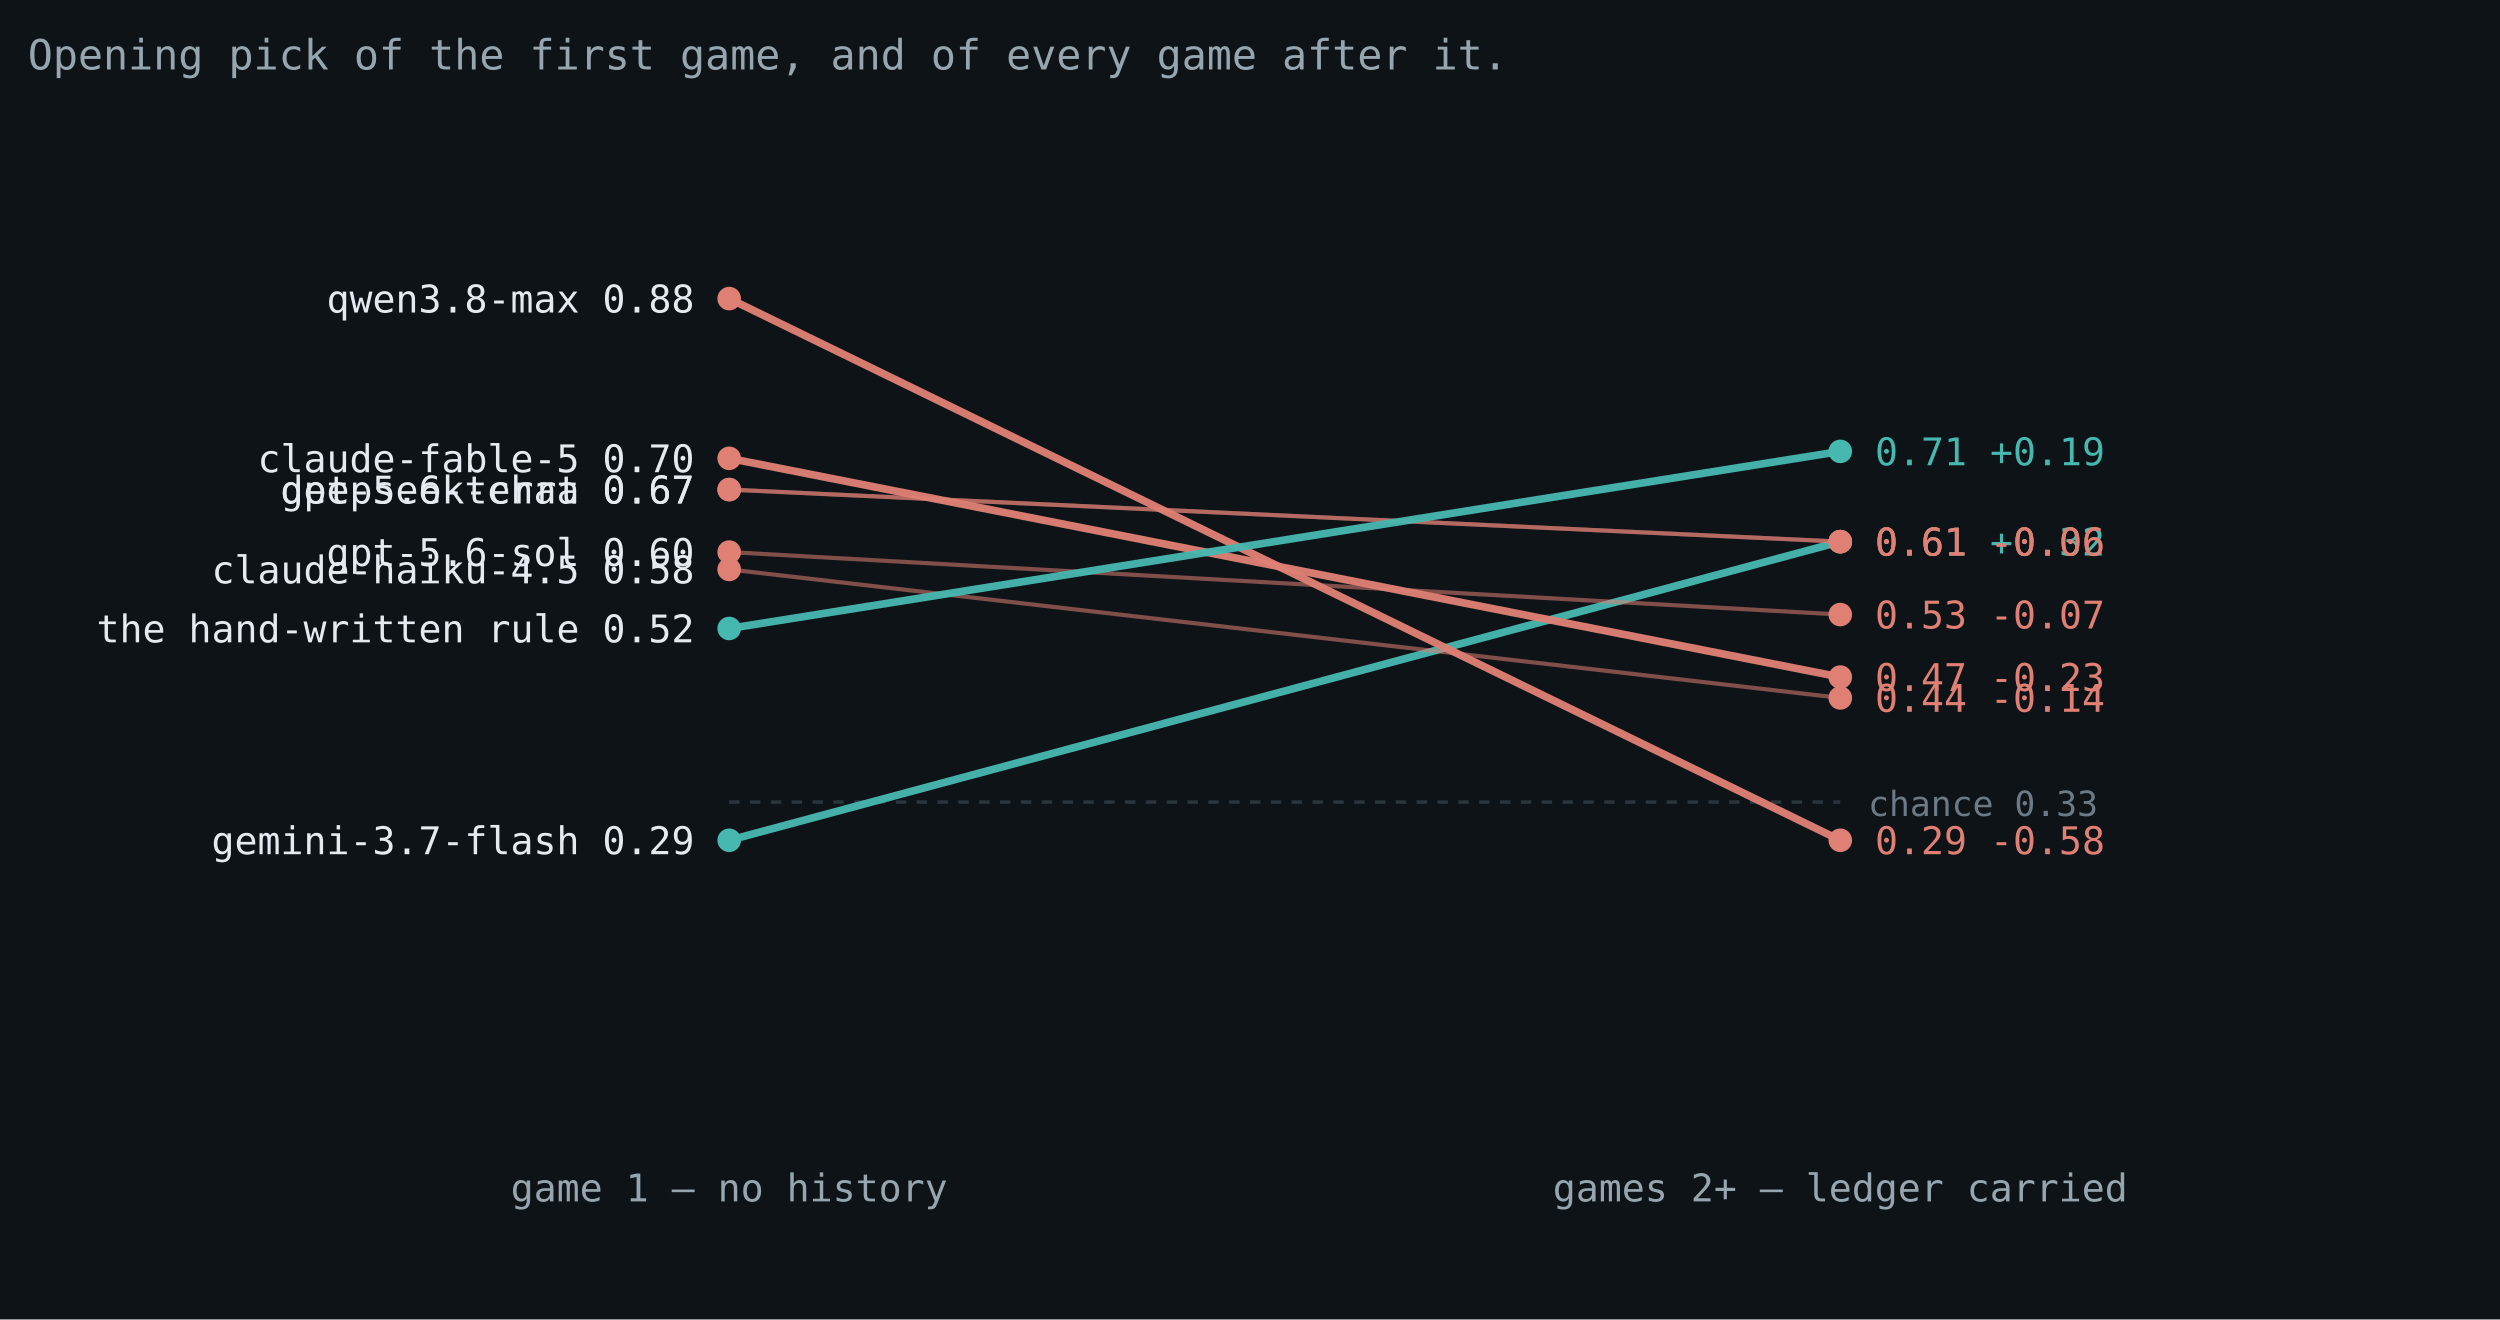
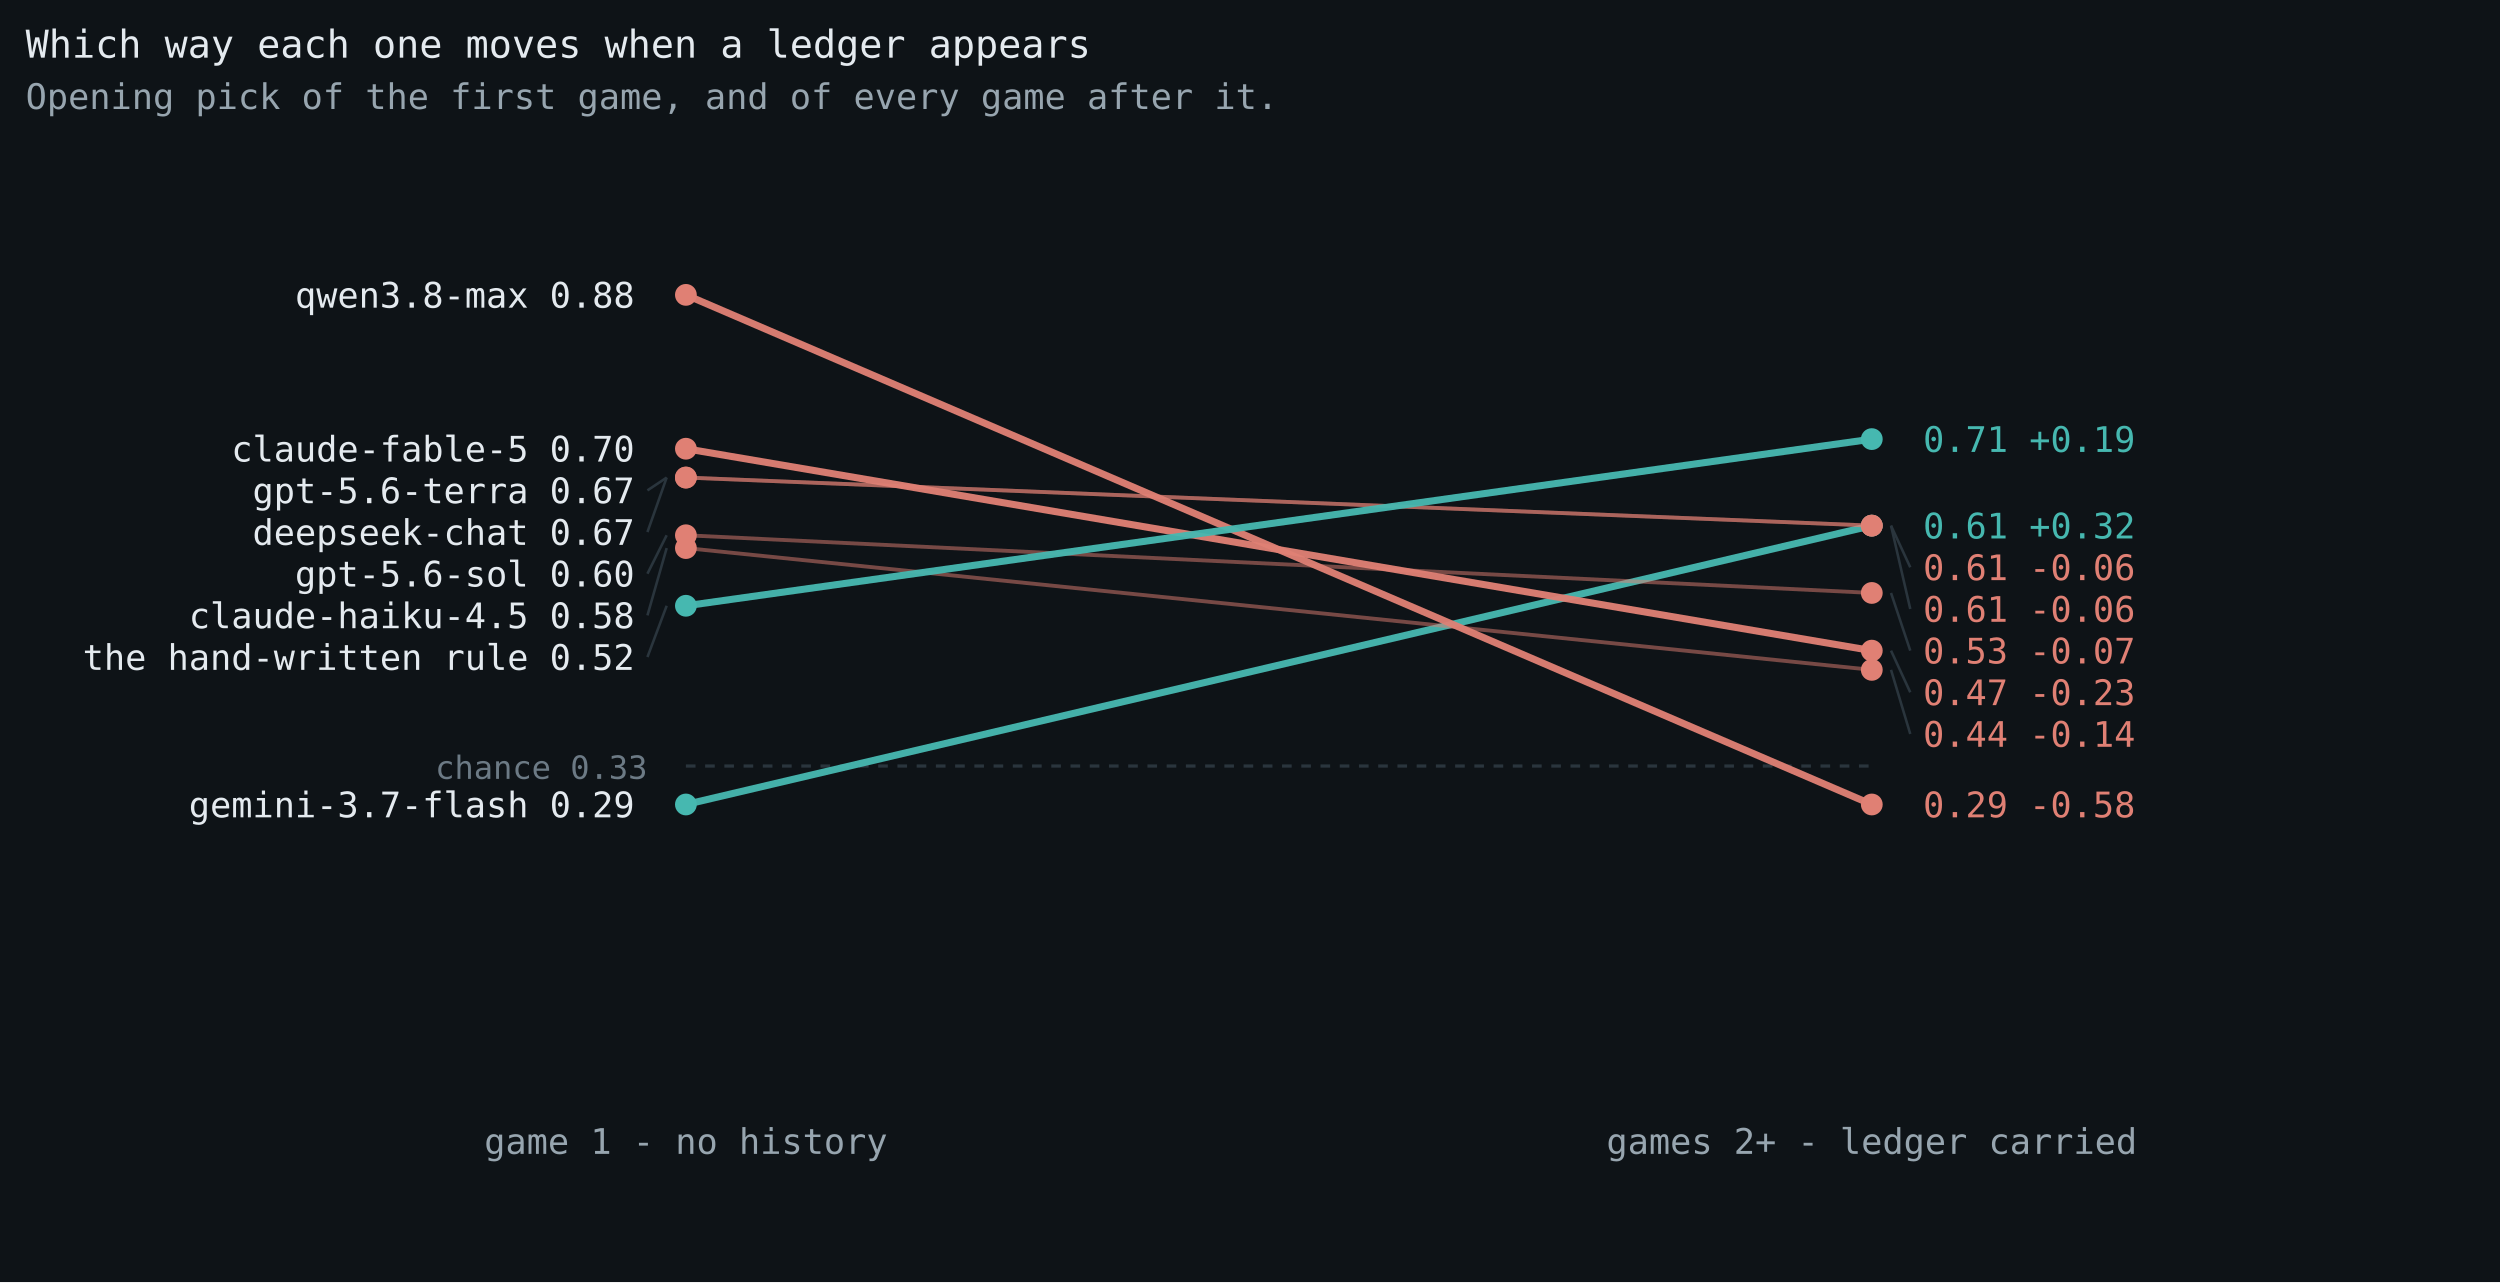
- <svg xmlns="http://www.w3.org/2000/svg" viewBox="0 0 720 380" width="720" height="380" font-family="ui-monospace,SFMono-Regular,Menlo,monospace">
-   <rect width="720" height="380" fill="#0E1317" />
-   <text x="8" y="20" font-size="12" fill="#97A5AF">Opening pick of the first game, and of every game after it.</text>
-   <line x1="210" y1="231" x2="530" y2="231" stroke="#2A353D" stroke-dasharray="3 3" />
-   <text x="538" y="235" font-size="10" fill="#6C7A85">chance 0.33</text>
-   <text x="210" y="346" font-size="11" fill="#97A5AF" text-anchor="middle">game 1 — no history</text>
-   <text x="530" y="346" font-size="11" fill="#97A5AF" text-anchor="middle">games 2+ — ledger carried</text>
-   <line x1="210" y1="242" x2="530" y2="156" stroke="#46B8B0" stroke-width="2.2" opacity="0.95" />
-   <circle cx="210" cy="242" r="3.4" fill="#46B8B0" />
-   <circle cx="530" cy="156" r="3.4" fill="#46B8B0" />
-   <text x="200" y="246" font-size="11" fill="#E4EAEF" text-anchor="end">gemini-3.7-flash  0.29</text>
-   <text x="540" y="160" font-size="11" fill="#46B8B0">0.61  +0.32</text>
-   <line x1="210" y1="141" x2="530" y2="156" stroke="#E08074" stroke-width="1.2" opacity="0.55" />
-   <circle cx="210" cy="141" r="3.4" fill="#E08074" />
-   <circle cx="530" cy="156" r="3.4" fill="#E08074" />
-   <text x="200" y="145" font-size="11" fill="#E4EAEF" text-anchor="end">gpt-5.6-terra  0.67</text>
-   <text x="540" y="160" font-size="11" fill="#E08074">0.61  -0.06</text>
-   <line x1="210" y1="159" x2="530" y2="177" stroke="#E08074" stroke-width="1.2" opacity="0.55" />
-   <circle cx="210" cy="159" r="3.4" fill="#E08074" />
-   <circle cx="530" cy="177" r="3.4" fill="#E08074" />
-   <text x="200" y="163" font-size="11" fill="#E4EAEF" text-anchor="end">gpt-5.6-sol  0.60</text>
-   <text x="540" y="181" font-size="11" fill="#E08074">0.53  -0.07</text>
-   <line x1="210" y1="132" x2="530" y2="195" stroke="#E08074" stroke-width="2.2" opacity="0.95" />
-   <circle cx="210" cy="132" r="3.4" fill="#E08074" />
-   <circle cx="530" cy="195" r="3.4" fill="#E08074" />
-   <text x="200" y="136" font-size="11" fill="#E4EAEF" text-anchor="end">claude-fable-5  0.70</text>
-   <text x="540" y="199" font-size="11" fill="#E08074">0.47  -0.23</text>
-   <line x1="210" y1="86" x2="530" y2="242" stroke="#E08074" stroke-width="2.2" opacity="0.95" />
-   <circle cx="210" cy="86" r="3.4" fill="#E08074" />
-   <circle cx="530" cy="242" r="3.4" fill="#E08074" />
-   <text x="200" y="90" font-size="11" fill="#E4EAEF" text-anchor="end">qwen3.8-max  0.88</text>
-   <text x="540" y="246" font-size="11" fill="#E08074">0.29  -0.58</text>
-   <line x1="210" y1="164" x2="530" y2="201" stroke="#E08074" stroke-width="1.2" opacity="0.55" />
-   <circle cx="210" cy="164" r="3.4" fill="#E08074" />
-   <circle cx="530" cy="201" r="3.4" fill="#E08074" />
-   <text x="200" y="168" font-size="11" fill="#E4EAEF" text-anchor="end">claude-haiku-4.5  0.58</text>
-   <text x="540" y="205" font-size="11" fill="#E08074">0.44  -0.14</text>
-   <line x1="210" y1="141" x2="530" y2="156" stroke="#E08074" stroke-width="1.2" opacity="0.55" />
-   <circle cx="210" cy="141" r="3.4" fill="#E08074" />
-   <circle cx="530" cy="156" r="3.4" fill="#E08074" />
-   <text x="200" y="145" font-size="11" fill="#E4EAEF" text-anchor="end">deepseek-chat  0.67</text>
-   <text x="540" y="160" font-size="11" fill="#E08074">0.61  -0.06</text>
-   <line x1="210" y1="181" x2="530" y2="130" stroke="#46B8B0" stroke-width="2.2" opacity="0.95" />
-   <circle cx="210" cy="181" r="3.4" fill="#46B8B0" />
-   <circle cx="530" cy="130" r="3.4" fill="#46B8B0" />
-   <text x="200" y="185" font-size="11" fill="#E4EAEF" text-anchor="end">the hand-written rule  0.52</text>
-   <text x="540" y="134" font-size="11" fill="#46B8B0">0.71  +0.19</text>
+ <svg xmlns="http://www.w3.org/2000/svg" viewBox="0 0 780 400" width="780" height="400" font-family="ui-monospace,SFMono-Regular,Menlo,monospace">
+   <rect width="780" height="400" fill="#0E1317" />
+   <text x="8" y="18" font-size="12" fill="#E4EAEF">Which way each one moves when a ledger appears</text>
+   <text x="8" y="34" font-size="11" fill="#97A5AF">Opening pick of the first game, and of every game after it.</text>
+   <line x1="214" y1="239" x2="584" y2="239" stroke="#2A353D" stroke-dasharray="3 3" />
+   <text x="202" y="243" font-size="10" fill="#6C7A85" text-anchor="end">chance 0.33</text>
+   <text x="214" y="360" font-size="11" fill="#97A5AF" text-anchor="middle">game 1 - no history</text>
+   <text x="584" y="360" font-size="11" fill="#97A5AF" text-anchor="middle">games 2+ - ledger carried</text>
+   <line x1="214" y1="251" x2="584" y2="164" stroke="#46B8B0" stroke-width="2.2" opacity="0.95" />
+   <circle cx="214" cy="251" r="3.4" fill="#46B8B0" />
+   <circle cx="584" cy="164" r="3.4" fill="#46B8B0" />
+   <text x="198" y="255" font-size="11" fill="#E4EAEF" text-anchor="end">gemini-3.7-flash  0.29</text>
+   <text x="600" y="168" font-size="11" fill="#46B8B0">0.61  +0.32</text>
+   <line x1="214" y1="149" x2="584" y2="164" stroke="#E08074" stroke-width="1.2" opacity="0.5" />
+   <circle cx="214" cy="149" r="3.4" fill="#E08074" />
+   <circle cx="584" cy="164" r="3.4" fill="#E08074" />
+   <line x1="208" y1="149" x2="202" y2="153" stroke="#2A353D" stroke-width="0.8" />
+   <line x1="590" y1="164" x2="596" y2="177" stroke="#2A353D" stroke-width="0.8" />
+   <text x="198" y="157" font-size="11" fill="#E4EAEF" text-anchor="end">gpt-5.6-terra  0.67</text>
+   <text x="600" y="181" font-size="11" fill="#E08074">0.61  -0.06</text>
+   <line x1="214" y1="167" x2="584" y2="185" stroke="#E08074" stroke-width="1.2" opacity="0.5" />
+   <circle cx="214" cy="167" r="3.4" fill="#E08074" />
+   <circle cx="584" cy="185" r="3.4" fill="#E08074" />
+   <line x1="208" y1="167" x2="202" y2="179" stroke="#2A353D" stroke-width="0.8" />
+   <line x1="590" y1="185" x2="596" y2="203" stroke="#2A353D" stroke-width="0.8" />
+   <text x="198" y="183" font-size="11" fill="#E4EAEF" text-anchor="end">gpt-5.6-sol  0.60</text>
+   <text x="600" y="207" font-size="11" fill="#E08074">0.53  -0.07</text>
+   <line x1="214" y1="140" x2="584" y2="203" stroke="#E08074" stroke-width="2.2" opacity="0.95" />
+   <circle cx="214" cy="140" r="3.4" fill="#E08074" />
+   <circle cx="584" cy="203" r="3.4" fill="#E08074" />
+   <line x1="590" y1="203" x2="596" y2="216" stroke="#2A353D" stroke-width="0.8" />
+   <text x="198" y="144" font-size="11" fill="#E4EAEF" text-anchor="end">claude-fable-5  0.70</text>
+   <text x="600" y="220" font-size="11" fill="#E08074">0.47  -0.23</text>
+   <line x1="214" y1="92" x2="584" y2="251" stroke="#E08074" stroke-width="2.2" opacity="0.95" />
+   <circle cx="214" cy="92" r="3.4" fill="#E08074" />
+   <circle cx="584" cy="251" r="3.4" fill="#E08074" />
+   <text x="198" y="96" font-size="11" fill="#E4EAEF" text-anchor="end">qwen3.8-max  0.88</text>
+   <text x="600" y="255" font-size="11" fill="#E08074">0.29  -0.58</text>
+   <line x1="214" y1="171" x2="584" y2="209" stroke="#E08074" stroke-width="1.2" opacity="0.5" />
+   <circle cx="214" cy="171" r="3.4" fill="#E08074" />
+   <circle cx="584" cy="209" r="3.4" fill="#E08074" />
+   <line x1="208" y1="171" x2="202" y2="192" stroke="#2A353D" stroke-width="0.8" />
+   <line x1="590" y1="209" x2="596" y2="229" stroke="#2A353D" stroke-width="0.8" />
+   <text x="198" y="196" font-size="11" fill="#E4EAEF" text-anchor="end">claude-haiku-4.5  0.58</text>
+   <text x="600" y="233" font-size="11" fill="#E08074">0.44  -0.14</text>
+   <line x1="214" y1="149" x2="584" y2="164" stroke="#E08074" stroke-width="1.2" opacity="0.5" />
+   <circle cx="214" cy="149" r="3.4" fill="#E08074" />
+   <circle cx="584" cy="164" r="3.4" fill="#E08074" />
+   <line x1="208" y1="149" x2="202" y2="166" stroke="#2A353D" stroke-width="0.8" />
+   <line x1="590" y1="164" x2="596" y2="190" stroke="#2A353D" stroke-width="0.8" />
+   <text x="198" y="170" font-size="11" fill="#E4EAEF" text-anchor="end">deepseek-chat  0.67</text>
+   <text x="600" y="194" font-size="11" fill="#E08074">0.61  -0.06</text>
+   <line x1="214" y1="189" x2="584" y2="137" stroke="#46B8B0" stroke-width="2.2" opacity="0.95" />
+   <circle cx="214" cy="189" r="3.4" fill="#46B8B0" />
+   <circle cx="584" cy="137" r="3.4" fill="#46B8B0" />
+   <line x1="208" y1="189" x2="202" y2="205" stroke="#2A353D" stroke-width="0.8" />
+   <text x="198" y="209" font-size="11" fill="#E4EAEF" text-anchor="end">the hand-written rule  0.52</text>
+   <text x="600" y="141" font-size="11" fill="#46B8B0">0.71  +0.19</text>
</svg>
